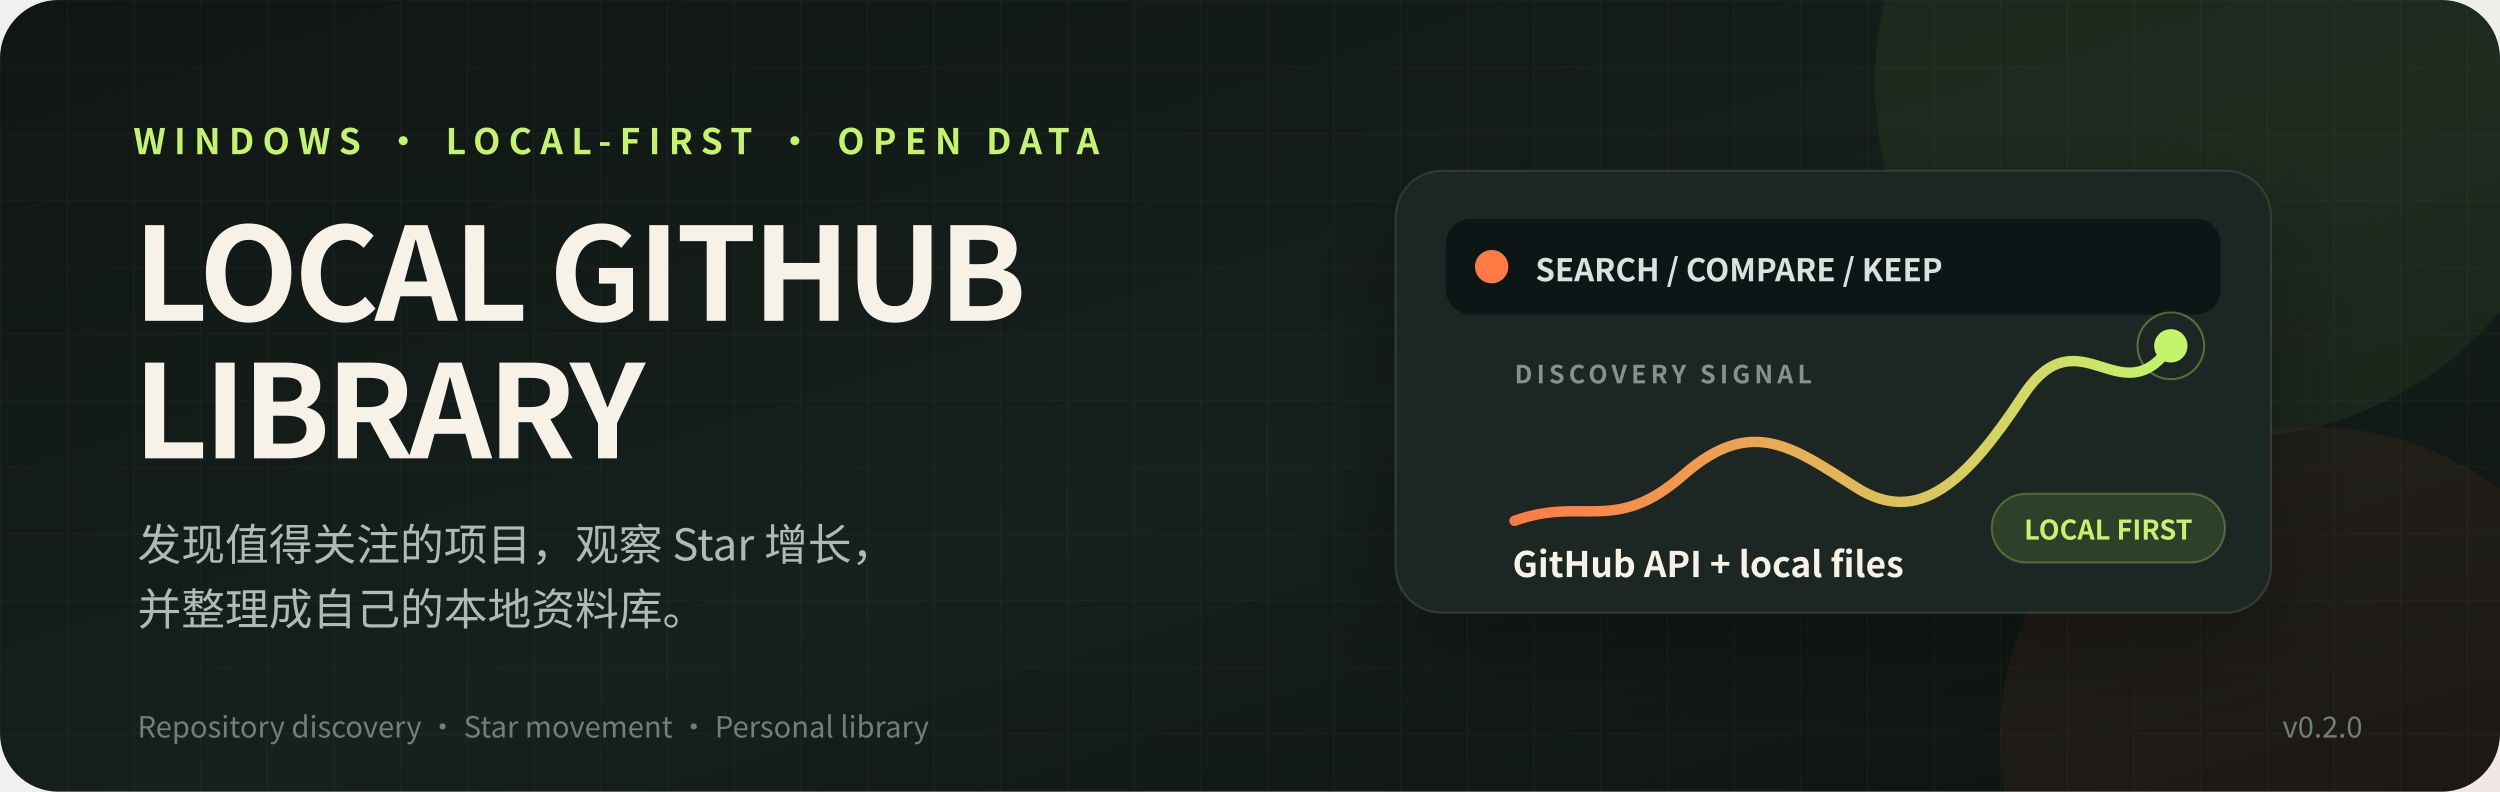
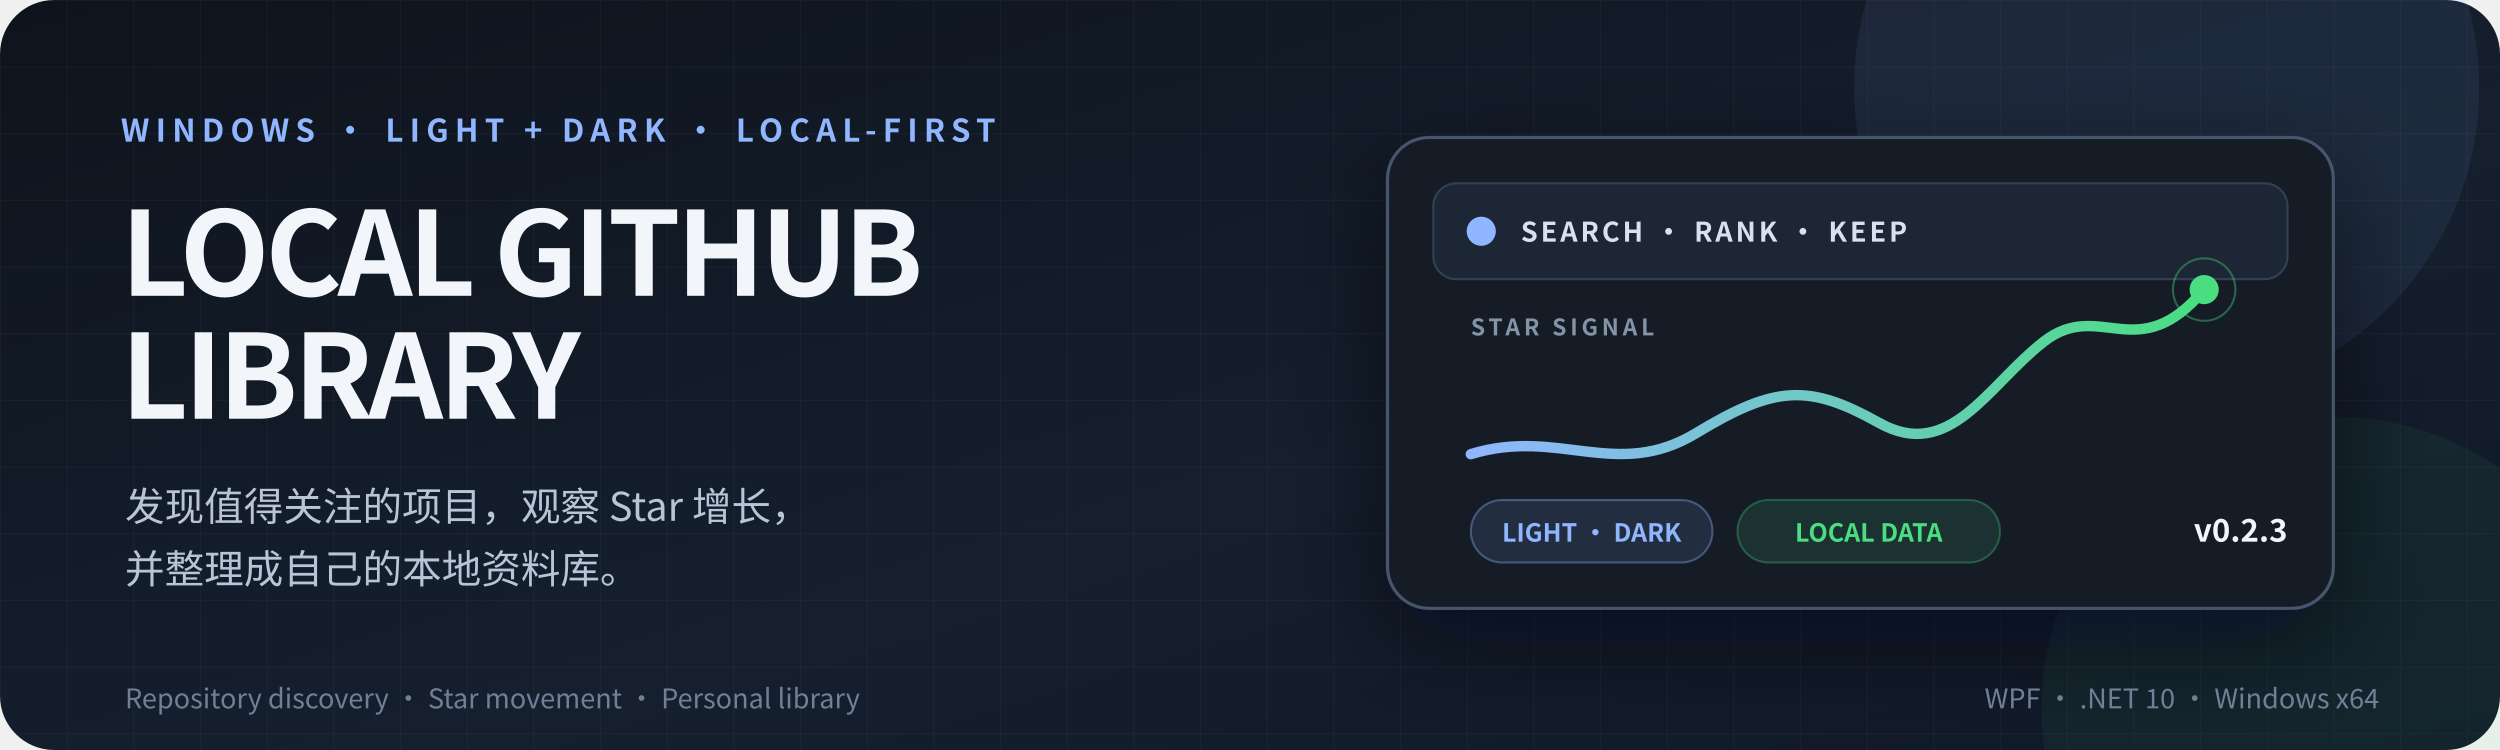
- <svg xmlns="http://www.w3.org/2000/svg" width="1200" height="380" viewBox="0 0 1200 380" role="img" aria-labelledby="title desc">
+ <svg xmlns="http://www.w3.org/2000/svg" width="1200" height="360" viewBox="0 0 1200 360" role="img" aria-labelledby="title desc">
  <defs>
-     <linearGradient id="bg" x1="0" y1="0" x2="1" y2="1">
-       <stop offset="0" stop-color="#101614" />
-       <stop offset="0.55" stop-color="#16201c" />
-       <stop offset="1" stop-color="#0d1211" />
+     <linearGradient id="background" x1="0" y1="0" x2="1" y2="1">
+       <stop offset="0" stop-color="#0e141d" />
+       <stop offset="0.58" stop-color="#151f2e" />
+       <stop offset="1" stop-color="#101827" />
    </linearGradient>
    <linearGradient id="signal" x1="0" y1="0" x2="1" y2="0">
-       <stop offset="0" stop-color="#ff7a45" />
-       <stop offset="1" stop-color="#c5f36b" />
+       <stop offset="0" stop-color="#8fb6ff" />
+       <stop offset="1" stop-color="#4ade80" />
    </linearGradient>
    <pattern id="grid" width="32" height="32" patternUnits="userSpaceOnUse">
-       <path d="M 32 0 L 0 0 0 32" fill="none" stroke="#ffffff" stroke-opacity="0.035" stroke-width="1" />
+       <path d="M 32 0 L 0 0 0 32" fill="none" stroke="#ffffff" stroke-opacity="0.035" />
    </pattern>
    <filter id="shadow" x="-20%" y="-20%" width="140%" height="160%">
-       <feDropShadow dx="0" dy="18" stdDeviation="24" flood-color="#000000" flood-opacity="0.32" />
+       <feDropShadow dx="0" dy="16" stdDeviation="24" flood-color="#020617" flood-opacity="0.55" />
    </filter>
  </defs>
-   <rect width="1200" height="380" rx="28" fill="url(#bg)" />
-   <rect width="1200" height="380" rx="28" fill="url(#grid)" />
-   <circle cx="1070" cy="40" r="170" fill="#c5f36b" fill-opacity="0.055" />
-   <circle cx="1110" cy="355" r="150" fill="#ff7a45" fill-opacity="0.065" />
-   <path d="M64 318 H536" stroke="url(#signal)" stroke-width="4" stroke-linecap="round" />
+   <rect width="1200" height="360" rx="26" fill="url(#background)" />
+   <rect width="1200" height="360" rx="26" fill="url(#grid)" />
+   <circle cx="1040" cy="42" r="150" fill="#8fb6ff" fill-opacity="0.08" />
+   <circle cx="1120" cy="340" r="140" fill="#4ade80" fill-opacity="0.06" />
  <g font-family="Segoe UI, Microsoft YaHei UI, Noto Sans CJK SC, sans-serif">
-     <text x="64" y="74" fill="#c5f36b" font-size="17" font-weight="700" letter-spacing="4">WINDOWS · LOCAL-FIRST · OPEN DATA</text>
-     <text x="64" y="154" fill="#f6f2e8" font-size="62" font-weight="760" letter-spacing="-2">LOCAL GITHUB</text>
-     <text x="64" y="220" fill="#f6f2e8" font-size="62" font-weight="760" letter-spacing="-2">LIBRARY</text>
-     <text x="66" y="269" fill="#aebbb5" font-size="21">发现值得关注的项目，观察 Star 增长，</text>
-     <text x="66" y="300" fill="#aebbb5" font-size="21">并整理成自己的本地资料库。</text>
+     <text x="58" y="68" fill="#8fb6ff" font-size="15" font-weight="700" letter-spacing="3">WINDOWS · LIGHT + DARK · LOCAL-FIRST</text>
+     <text x="58" y="142" fill="#f2f6fb" font-size="56" font-weight="760" letter-spacing="-2">LOCAL GITHUB</text>
+     <text x="58" y="201" fill="#f2f6fb" font-size="56" font-weight="760" letter-spacing="-2">LIBRARY</text>
+     <text x="60" y="250" fill="#b8c5d6" font-size="19">发现值得关注的项目，观察 Star 增长，</text>
+     <text x="60" y="280" fill="#b8c5d6" font-size="19">并整理成自己的本地资料库。</text>
+     <path d="M60 310 H518" stroke="url(#signal)" stroke-width="4" stroke-linecap="round" />
  </g>
  <g filter="url(#shadow)" font-family="Segoe UI, Microsoft YaHei UI, Noto Sans CJK SC, sans-serif">
-     <rect x="670" y="82" width="420" height="212" rx="22" fill="#1b2722" stroke="#ffffff" stroke-opacity="0.09" />
-     <rect x="694" y="105" width="372" height="46" rx="12" fill="#111816" />
-     <circle cx="716" cy="128" r="8" fill="#ff7a45" />
-     <text x="737" y="135" fill="#d9e2dd" font-size="15" font-weight="650">SEARCH / COMPARE / KEEP</text>
-     <text x="727" y="184" fill="#83938b" font-size="12" font-weight="700" letter-spacing="2">DISCOVERY SIGNAL</text>
-     <path d="M727 250 C760 238 775 257 808 228 S861 215 891 234 S944 231 971 190 S1018 201 1042 166" fill="none" stroke="url(#signal)" stroke-width="5" stroke-linecap="round" />
-     <circle cx="1042" cy="166" r="8" fill="#c5f36b" />
-     <circle cx="1042" cy="166" r="16" fill="none" stroke="#c5f36b" stroke-opacity="0.35" />
-     <text x="726" y="277" fill="#f6f2e8" font-size="17" font-weight="700">GitHub API + local files</text>
-     <rect x="956" y="237" width="112" height="33" rx="16.5" fill="#c5f36b" fill-opacity="0.12" stroke="#c5f36b" stroke-opacity="0.28" />
-     <text x="1012" y="259" fill="#c5f36b" font-size="13" font-weight="700" text-anchor="middle">LOCAL FIRST</text>
+     <rect x="666" y="66" width="454" height="226" rx="20" fill="#151d28" stroke="#46566d" stroke-width="1.5" />
+     <rect x="688" y="88" width="410" height="46" rx="11" fill="#1b2634" stroke="#334155" />
+     <circle cx="711" cy="111" r="7" fill="#8fb6ff" />
+     <text x="730" y="116" fill="#d8e1ed" font-size="13" font-weight="650" letter-spacing="1.4">SEARCH · RANK · KEEP</text>
+     <text x="706" y="161" fill="#8493a8" font-size="11" font-weight="700" letter-spacing="1.8">STAR SIGNAL</text>
+     <path d="M706 218 C748 205 776 231 814 208 S868 184 902 203 S954 185 981 164 S1026 177 1058 139" fill="none" stroke="url(#signal)" stroke-width="5" stroke-linecap="round" />
+     <circle cx="1058" cy="139" r="7" fill="#4ade80" />
+     <circle cx="1058" cy="139" r="15" fill="none" stroke="#4ade80" stroke-opacity="0.38" />
+     <rect x="706" y="240" width="116" height="30" rx="15" fill="#8fb6ff" fill-opacity="0.12" stroke="#8fb6ff" stroke-opacity="0.35" />
+     <text x="764" y="260" fill="#8fb6ff" font-size="12" font-weight="700" text-anchor="middle">LIGHT · DARK</text>
+     <rect x="834" y="240" width="126" height="30" rx="15" fill="#4ade80" fill-opacity="0.1" stroke="#4ade80" stroke-opacity="0.3" />
+     <text x="897" y="260" fill="#4ade80" font-size="12" font-weight="700" text-anchor="middle">LOCAL DATA</text>
+     <text x="1098" y="260" fill="#f2f6fb" font-size="15" font-weight="700" text-anchor="end">v0.2.3</text>
  </g>
-   <g fill="#6f8077" font-family="Segoe UI, Microsoft YaHei UI, Noto Sans CJK SC, sans-serif">
-     <text x="66" y="354" font-size="14">Repository discovery · Star movement · Personal library</text>
-     <text x="1134" y="354" font-size="14" text-anchor="end">v0.2.0</text>
+   <g fill="#718096" font-family="Segoe UI, Microsoft YaHei UI, Noto Sans CJK SC, sans-serif">
+     <text x="60" y="340" font-size="13">Repository discovery · Star movement · Personal library</text>
+     <text x="1142" y="340" font-size="13" text-anchor="end">WPF · .NET 10 · Windows x64</text>
  </g>
</svg>
